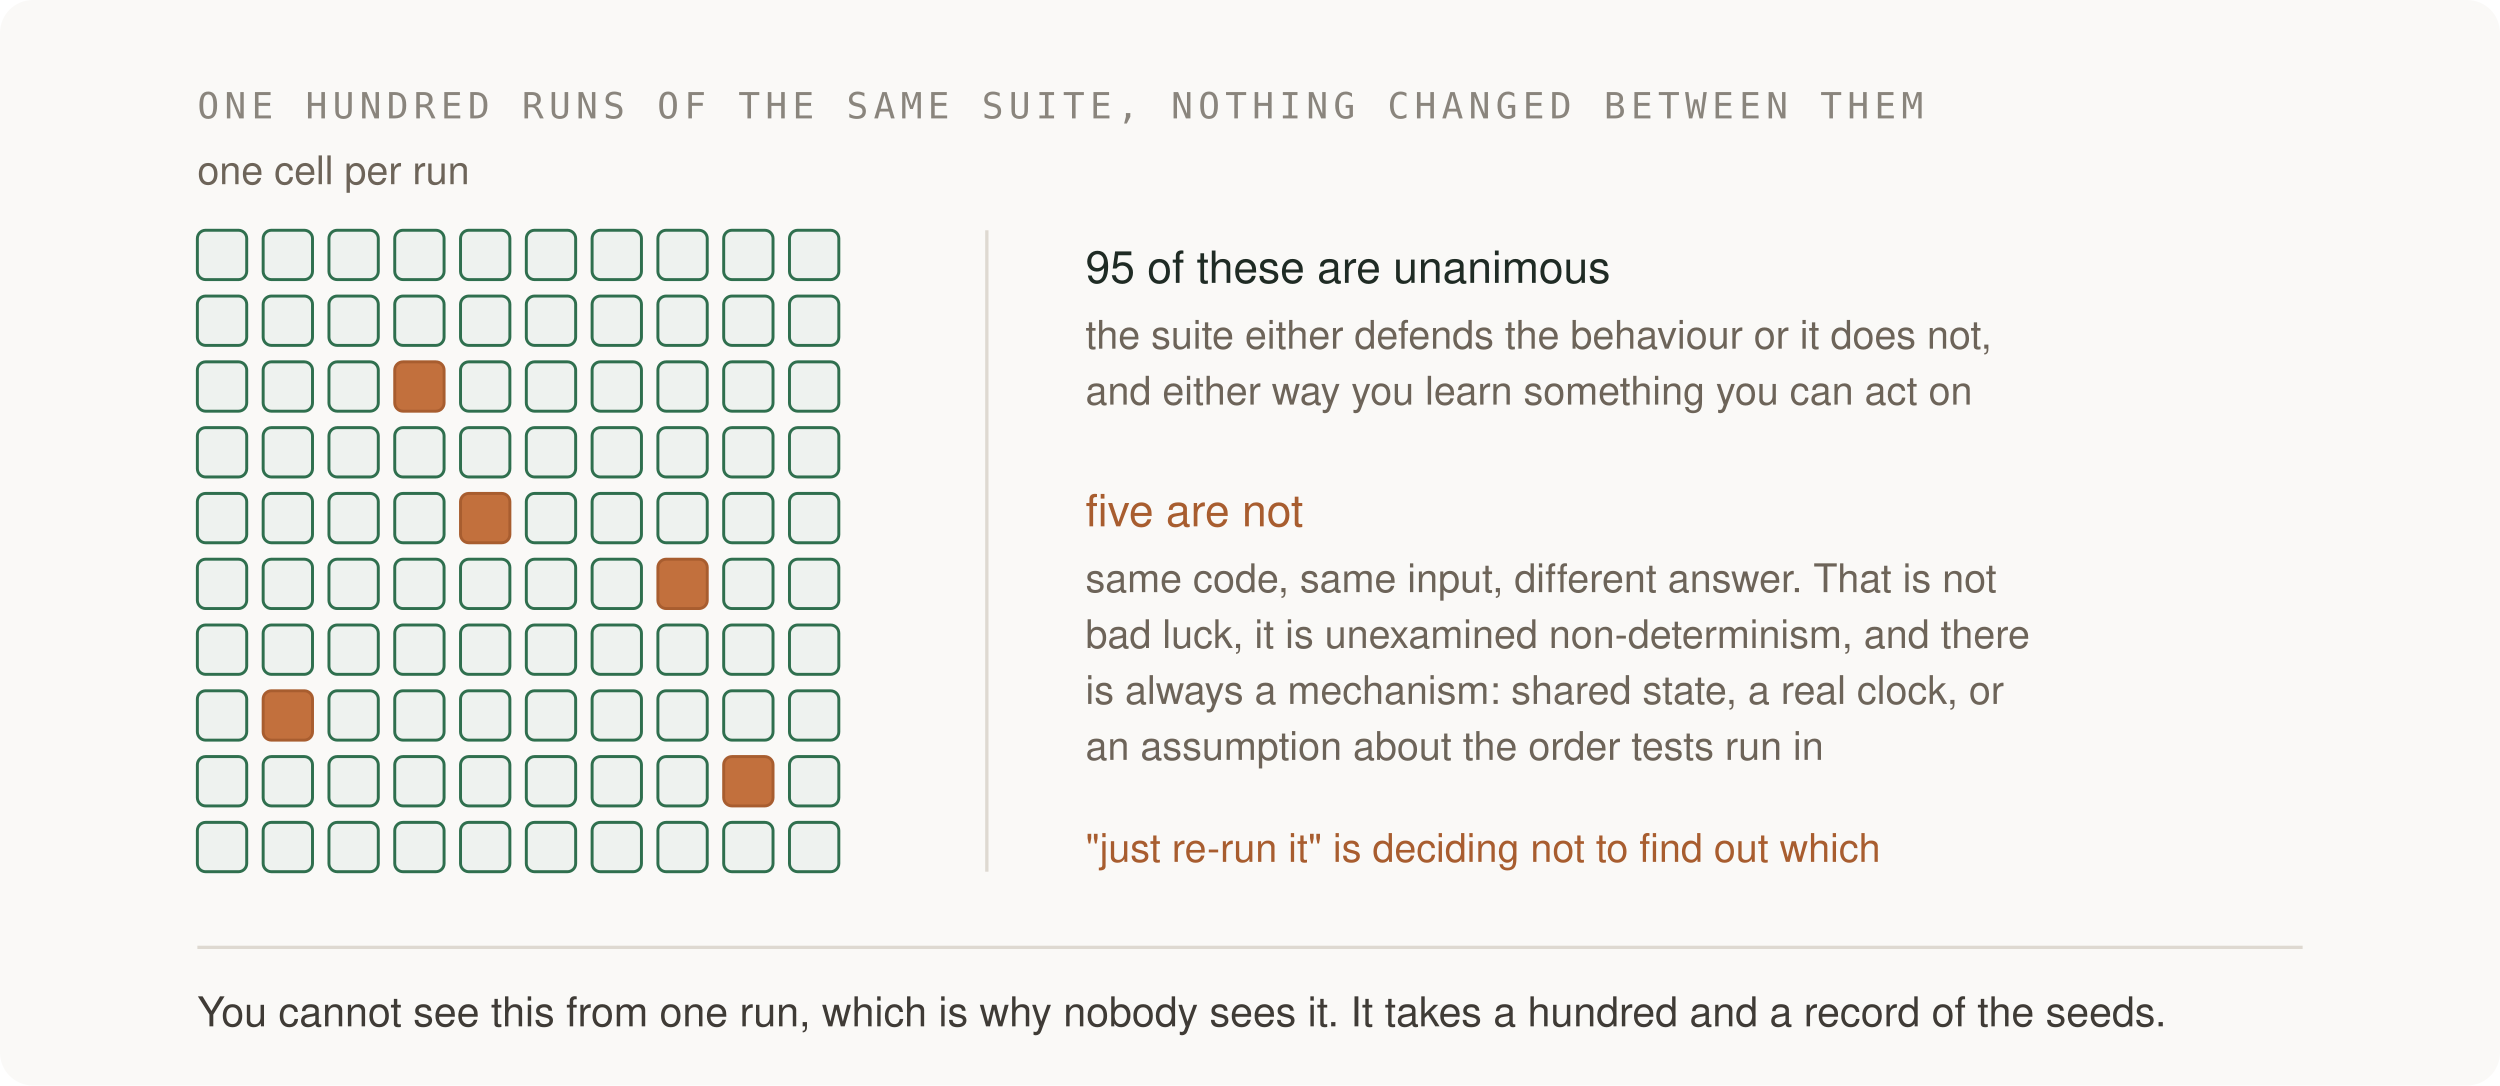
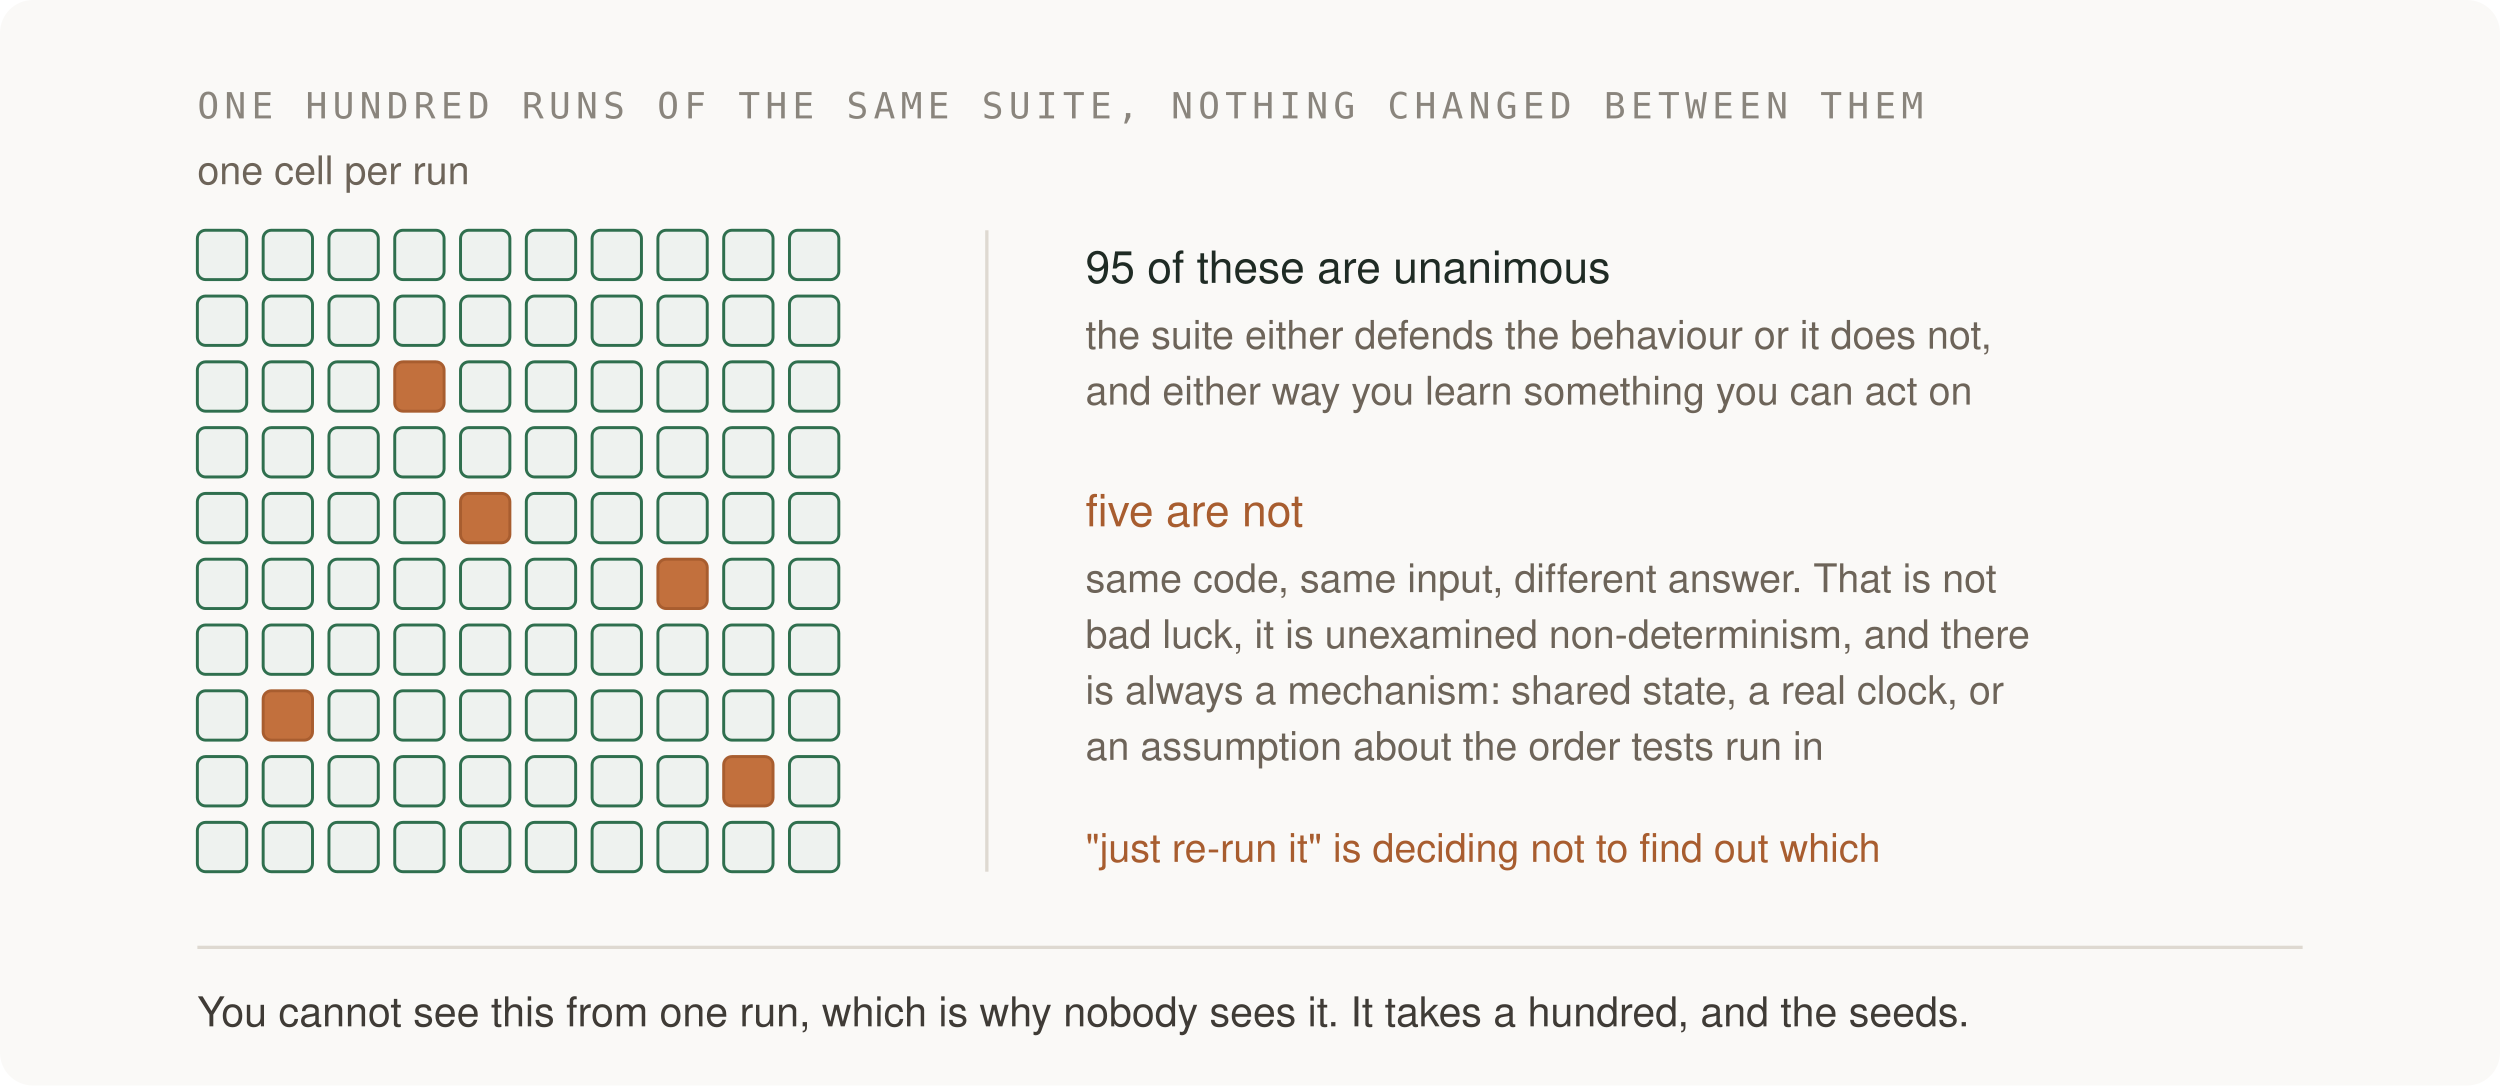
<svg xmlns="http://www.w3.org/2000/svg" viewBox="0 0 760 330" width="760" height="330" role="img" aria-label="A grid of one hundred runs of the same test suite. Ninety-five cells are a steady green, meaning the test passed every time. Five cells flicker to a warm colour at irregular intervals, meaning those tests passed and failed on identical input. Those five are the flakes.">
  <rect width="760" height="330" rx="10" fill="#faf9f7" />
  <text x="60" y="36" font-family="ui-monospace, SFMono-Regular, Menlo, monospace" font-size="11" fill="#8a857d" letter-spacing="1.6">ONE HUNDRED RUNS OF THE SAME SUITE, NOTHING CHANGED BETWEEN THEM</text>
  <text x="60" y="56" font-family="ui-sans-serif, -apple-system, Segoe UI, Helvetica, Arial, sans-serif" font-size="12" fill="#6d6459">one cell per run</text>
  <rect x="60" y="70" width="15" height="15" rx="2.5" fill="#eef2ef" stroke="#2f6f4e" stroke-width="0.9" />
  <rect x="80" y="70" width="15" height="15" rx="2.5" fill="#eef2ef" stroke="#2f6f4e" stroke-width="0.9" />
  <rect x="100" y="70" width="15" height="15" rx="2.5" fill="#eef2ef" stroke="#2f6f4e" stroke-width="0.9" />
  <rect x="120" y="70" width="15" height="15" rx="2.5" fill="#eef2ef" stroke="#2f6f4e" stroke-width="0.9" />
  <rect x="140" y="70" width="15" height="15" rx="2.5" fill="#eef2ef" stroke="#2f6f4e" stroke-width="0.9" />
  <rect x="160" y="70" width="15" height="15" rx="2.5" fill="#eef2ef" stroke="#2f6f4e" stroke-width="0.9" />
  <rect x="180" y="70" width="15" height="15" rx="2.5" fill="#eef2ef" stroke="#2f6f4e" stroke-width="0.9" />
  <rect x="200" y="70" width="15" height="15" rx="2.5" fill="#eef2ef" stroke="#2f6f4e" stroke-width="0.9" />
  <rect x="220" y="70" width="15" height="15" rx="2.5" fill="#eef2ef" stroke="#2f6f4e" stroke-width="0.9" />
  <rect x="240" y="70" width="15" height="15" rx="2.5" fill="#eef2ef" stroke="#2f6f4e" stroke-width="0.9" />
  <rect x="60" y="90" width="15" height="15" rx="2.5" fill="#eef2ef" stroke="#2f6f4e" stroke-width="0.9" />
  <rect x="80" y="90" width="15" height="15" rx="2.5" fill="#eef2ef" stroke="#2f6f4e" stroke-width="0.9" />
  <rect x="100" y="90" width="15" height="15" rx="2.5" fill="#eef2ef" stroke="#2f6f4e" stroke-width="0.9" />
  <rect x="120" y="90" width="15" height="15" rx="2.5" fill="#eef2ef" stroke="#2f6f4e" stroke-width="0.9" />
  <rect x="140" y="90" width="15" height="15" rx="2.5" fill="#eef2ef" stroke="#2f6f4e" stroke-width="0.9" />
  <rect x="160" y="90" width="15" height="15" rx="2.5" fill="#eef2ef" stroke="#2f6f4e" stroke-width="0.9" />
  <rect x="180" y="90" width="15" height="15" rx="2.5" fill="#eef2ef" stroke="#2f6f4e" stroke-width="0.9" />
  <rect x="200" y="90" width="15" height="15" rx="2.5" fill="#eef2ef" stroke="#2f6f4e" stroke-width="0.9" />
  <rect x="220" y="90" width="15" height="15" rx="2.5" fill="#eef2ef" stroke="#2f6f4e" stroke-width="0.9" />
  <rect x="240" y="90" width="15" height="15" rx="2.5" fill="#eef2ef" stroke="#2f6f4e" stroke-width="0.9" />
  <rect x="60" y="110" width="15" height="15" rx="2.5" fill="#eef2ef" stroke="#2f6f4e" stroke-width="0.9" />
  <rect x="80" y="110" width="15" height="15" rx="2.5" fill="#eef2ef" stroke="#2f6f4e" stroke-width="0.9" />
  <rect x="100" y="110" width="15" height="15" rx="2.5" fill="#eef2ef" stroke="#2f6f4e" stroke-width="0.9" />
  <rect x="120" y="110" width="15" height="15" rx="2.5" fill="#c2703d" stroke="#a85d2f" stroke-width="0.9">
    <animate attributeName="fill" values="#c2703d;#eef2ef;#eef2ef;#c2703d;#c2703d" keyTimes="0;0.12;0.62;0.72;1" dur="2.9s" begin="0.0s" repeatCount="indefinite" />
    <animate attributeName="stroke" values="#a85d2f;#2f6f4e;#2f6f4e;#a85d2f;#a85d2f" keyTimes="0;0.12;0.62;0.72;1" dur="2.9s" begin="0.0s" repeatCount="indefinite" />
  </rect>
  <rect x="140" y="110" width="15" height="15" rx="2.5" fill="#eef2ef" stroke="#2f6f4e" stroke-width="0.9" />
  <rect x="160" y="110" width="15" height="15" rx="2.5" fill="#eef2ef" stroke="#2f6f4e" stroke-width="0.9" />
  <rect x="180" y="110" width="15" height="15" rx="2.5" fill="#eef2ef" stroke="#2f6f4e" stroke-width="0.9" />
  <rect x="200" y="110" width="15" height="15" rx="2.5" fill="#eef2ef" stroke="#2f6f4e" stroke-width="0.9" />
  <rect x="220" y="110" width="15" height="15" rx="2.5" fill="#eef2ef" stroke="#2f6f4e" stroke-width="0.9" />
  <rect x="240" y="110" width="15" height="15" rx="2.5" fill="#eef2ef" stroke="#2f6f4e" stroke-width="0.9" />
  <rect x="60" y="130" width="15" height="15" rx="2.5" fill="#eef2ef" stroke="#2f6f4e" stroke-width="0.9" />
  <rect x="80" y="130" width="15" height="15" rx="2.5" fill="#eef2ef" stroke="#2f6f4e" stroke-width="0.9" />
  <rect x="100" y="130" width="15" height="15" rx="2.5" fill="#eef2ef" stroke="#2f6f4e" stroke-width="0.9" />
  <rect x="120" y="130" width="15" height="15" rx="2.5" fill="#eef2ef" stroke="#2f6f4e" stroke-width="0.9" />
  <rect x="140" y="130" width="15" height="15" rx="2.5" fill="#eef2ef" stroke="#2f6f4e" stroke-width="0.9" />
  <rect x="160" y="130" width="15" height="15" rx="2.5" fill="#eef2ef" stroke="#2f6f4e" stroke-width="0.9" />
  <rect x="180" y="130" width="15" height="15" rx="2.5" fill="#eef2ef" stroke="#2f6f4e" stroke-width="0.9" />
  <rect x="200" y="130" width="15" height="15" rx="2.5" fill="#eef2ef" stroke="#2f6f4e" stroke-width="0.9" />
  <rect x="220" y="130" width="15" height="15" rx="2.5" fill="#eef2ef" stroke="#2f6f4e" stroke-width="0.9" />
  <rect x="240" y="130" width="15" height="15" rx="2.5" fill="#eef2ef" stroke="#2f6f4e" stroke-width="0.9" />
  <rect x="60" y="150" width="15" height="15" rx="2.5" fill="#eef2ef" stroke="#2f6f4e" stroke-width="0.9" />
  <rect x="80" y="150" width="15" height="15" rx="2.5" fill="#eef2ef" stroke="#2f6f4e" stroke-width="0.9" />
  <rect x="100" y="150" width="15" height="15" rx="2.5" fill="#eef2ef" stroke="#2f6f4e" stroke-width="0.9" />
  <rect x="120" y="150" width="15" height="15" rx="2.5" fill="#eef2ef" stroke="#2f6f4e" stroke-width="0.9" />
  <rect x="140" y="150" width="15" height="15" rx="2.5" fill="#c2703d" stroke="#a85d2f" stroke-width="0.9">
    <animate attributeName="fill" values="#c2703d;#eef2ef;#eef2ef;#c2703d;#c2703d" keyTimes="0;0.12;0.62;0.72;1" dur="6.3s" begin="0.4s" repeatCount="indefinite" />
    <animate attributeName="stroke" values="#a85d2f;#2f6f4e;#2f6f4e;#a85d2f;#a85d2f" keyTimes="0;0.12;0.62;0.72;1" dur="6.3s" begin="0.4s" repeatCount="indefinite" />
  </rect>
  <rect x="160" y="150" width="15" height="15" rx="2.5" fill="#eef2ef" stroke="#2f6f4e" stroke-width="0.9" />
  <rect x="180" y="150" width="15" height="15" rx="2.5" fill="#eef2ef" stroke="#2f6f4e" stroke-width="0.9" />
  <rect x="200" y="150" width="15" height="15" rx="2.5" fill="#eef2ef" stroke="#2f6f4e" stroke-width="0.9" />
  <rect x="220" y="150" width="15" height="15" rx="2.5" fill="#eef2ef" stroke="#2f6f4e" stroke-width="0.9" />
  <rect x="240" y="150" width="15" height="15" rx="2.5" fill="#eef2ef" stroke="#2f6f4e" stroke-width="0.9" />
  <rect x="60" y="170" width="15" height="15" rx="2.5" fill="#eef2ef" stroke="#2f6f4e" stroke-width="0.9" />
  <rect x="80" y="170" width="15" height="15" rx="2.5" fill="#eef2ef" stroke="#2f6f4e" stroke-width="0.9" />
  <rect x="100" y="170" width="15" height="15" rx="2.5" fill="#eef2ef" stroke="#2f6f4e" stroke-width="0.9" />
  <rect x="120" y="170" width="15" height="15" rx="2.5" fill="#eef2ef" stroke="#2f6f4e" stroke-width="0.9" />
  <rect x="140" y="170" width="15" height="15" rx="2.5" fill="#eef2ef" stroke="#2f6f4e" stroke-width="0.9" />
  <rect x="160" y="170" width="15" height="15" rx="2.5" fill="#eef2ef" stroke="#2f6f4e" stroke-width="0.9" />
  <rect x="180" y="170" width="15" height="15" rx="2.5" fill="#eef2ef" stroke="#2f6f4e" stroke-width="0.9" />
  <rect x="200" y="170" width="15" height="15" rx="2.5" fill="#c2703d" stroke="#a85d2f" stroke-width="0.9">
    <animate attributeName="fill" values="#c2703d;#eef2ef;#eef2ef;#c2703d;#c2703d" keyTimes="0;0.12;0.62;0.72;1" dur="4.3s" begin="1.1s" repeatCount="indefinite" />
    <animate attributeName="stroke" values="#a85d2f;#2f6f4e;#2f6f4e;#a85d2f;#a85d2f" keyTimes="0;0.12;0.62;0.72;1" dur="4.3s" begin="1.1s" repeatCount="indefinite" />
  </rect>
  <rect x="220" y="170" width="15" height="15" rx="2.5" fill="#eef2ef" stroke="#2f6f4e" stroke-width="0.9" />
  <rect x="240" y="170" width="15" height="15" rx="2.5" fill="#eef2ef" stroke="#2f6f4e" stroke-width="0.9" />
  <rect x="60" y="190" width="15" height="15" rx="2.5" fill="#eef2ef" stroke="#2f6f4e" stroke-width="0.9" />
  <rect x="80" y="190" width="15" height="15" rx="2.5" fill="#eef2ef" stroke="#2f6f4e" stroke-width="0.9" />
  <rect x="100" y="190" width="15" height="15" rx="2.5" fill="#eef2ef" stroke="#2f6f4e" stroke-width="0.9" />
  <rect x="120" y="190" width="15" height="15" rx="2.5" fill="#eef2ef" stroke="#2f6f4e" stroke-width="0.9" />
  <rect x="140" y="190" width="15" height="15" rx="2.5" fill="#eef2ef" stroke="#2f6f4e" stroke-width="0.9" />
  <rect x="160" y="190" width="15" height="15" rx="2.5" fill="#eef2ef" stroke="#2f6f4e" stroke-width="0.9" />
  <rect x="180" y="190" width="15" height="15" rx="2.5" fill="#eef2ef" stroke="#2f6f4e" stroke-width="0.9" />
  <rect x="200" y="190" width="15" height="15" rx="2.5" fill="#eef2ef" stroke="#2f6f4e" stroke-width="0.9" />
  <rect x="220" y="190" width="15" height="15" rx="2.5" fill="#eef2ef" stroke="#2f6f4e" stroke-width="0.9" />
  <rect x="240" y="190" width="15" height="15" rx="2.5" fill="#eef2ef" stroke="#2f6f4e" stroke-width="0.9" />
  <rect x="60" y="210" width="15" height="15" rx="2.5" fill="#eef2ef" stroke="#2f6f4e" stroke-width="0.9" />
  <rect x="80" y="210" width="15" height="15" rx="2.5" fill="#c2703d" stroke="#a85d2f" stroke-width="0.9">
    <animate attributeName="fill" values="#c2703d;#eef2ef;#eef2ef;#c2703d;#c2703d" keyTimes="0;0.12;0.62;0.72;1" dur="3.7s" begin="0.6s" repeatCount="indefinite" />
    <animate attributeName="stroke" values="#a85d2f;#2f6f4e;#2f6f4e;#a85d2f;#a85d2f" keyTimes="0;0.12;0.62;0.72;1" dur="3.7s" begin="0.6s" repeatCount="indefinite" />
  </rect>
  <rect x="100" y="210" width="15" height="15" rx="2.5" fill="#eef2ef" stroke="#2f6f4e" stroke-width="0.9" />
  <rect x="120" y="210" width="15" height="15" rx="2.5" fill="#eef2ef" stroke="#2f6f4e" stroke-width="0.9" />
  <rect x="140" y="210" width="15" height="15" rx="2.5" fill="#eef2ef" stroke="#2f6f4e" stroke-width="0.9" />
  <rect x="160" y="210" width="15" height="15" rx="2.5" fill="#eef2ef" stroke="#2f6f4e" stroke-width="0.9" />
  <rect x="180" y="210" width="15" height="15" rx="2.5" fill="#eef2ef" stroke="#2f6f4e" stroke-width="0.9" />
  <rect x="200" y="210" width="15" height="15" rx="2.5" fill="#eef2ef" stroke="#2f6f4e" stroke-width="0.9" />
  <rect x="220" y="210" width="15" height="15" rx="2.5" fill="#eef2ef" stroke="#2f6f4e" stroke-width="0.9" />
  <rect x="240" y="210" width="15" height="15" rx="2.5" fill="#eef2ef" stroke="#2f6f4e" stroke-width="0.9" />
  <rect x="60" y="230" width="15" height="15" rx="2.5" fill="#eef2ef" stroke="#2f6f4e" stroke-width="0.9" />
  <rect x="80" y="230" width="15" height="15" rx="2.5" fill="#eef2ef" stroke="#2f6f4e" stroke-width="0.9" />
  <rect x="100" y="230" width="15" height="15" rx="2.5" fill="#eef2ef" stroke="#2f6f4e" stroke-width="0.9" />
  <rect x="120" y="230" width="15" height="15" rx="2.5" fill="#eef2ef" stroke="#2f6f4e" stroke-width="0.9" />
  <rect x="140" y="230" width="15" height="15" rx="2.5" fill="#eef2ef" stroke="#2f6f4e" stroke-width="0.9" />
  <rect x="160" y="230" width="15" height="15" rx="2.5" fill="#eef2ef" stroke="#2f6f4e" stroke-width="0.9" />
  <rect x="180" y="230" width="15" height="15" rx="2.5" fill="#eef2ef" stroke="#2f6f4e" stroke-width="0.9" />
  <rect x="200" y="230" width="15" height="15" rx="2.5" fill="#eef2ef" stroke="#2f6f4e" stroke-width="0.9" />
  <rect x="220" y="230" width="15" height="15" rx="2.5" fill="#c2703d" stroke="#a85d2f" stroke-width="0.9">
    <animate attributeName="fill" values="#c2703d;#eef2ef;#eef2ef;#c2703d;#c2703d" keyTimes="0;0.12;0.62;0.72;1" dur="5.1s" begin="2.2s" repeatCount="indefinite" />
    <animate attributeName="stroke" values="#a85d2f;#2f6f4e;#2f6f4e;#a85d2f;#a85d2f" keyTimes="0;0.12;0.62;0.72;1" dur="5.1s" begin="2.2s" repeatCount="indefinite" />
  </rect>
  <rect x="240" y="230" width="15" height="15" rx="2.5" fill="#eef2ef" stroke="#2f6f4e" stroke-width="0.9" />
  <rect x="60" y="250" width="15" height="15" rx="2.5" fill="#eef2ef" stroke="#2f6f4e" stroke-width="0.9" />
  <rect x="80" y="250" width="15" height="15" rx="2.5" fill="#eef2ef" stroke="#2f6f4e" stroke-width="0.9" />
  <rect x="100" y="250" width="15" height="15" rx="2.5" fill="#eef2ef" stroke="#2f6f4e" stroke-width="0.9" />
  <rect x="120" y="250" width="15" height="15" rx="2.5" fill="#eef2ef" stroke="#2f6f4e" stroke-width="0.9" />
  <rect x="140" y="250" width="15" height="15" rx="2.5" fill="#eef2ef" stroke="#2f6f4e" stroke-width="0.9" />
  <rect x="160" y="250" width="15" height="15" rx="2.5" fill="#eef2ef" stroke="#2f6f4e" stroke-width="0.9" />
  <rect x="180" y="250" width="15" height="15" rx="2.5" fill="#eef2ef" stroke="#2f6f4e" stroke-width="0.9" />
  <rect x="200" y="250" width="15" height="15" rx="2.5" fill="#eef2ef" stroke="#2f6f4e" stroke-width="0.9" />
  <rect x="220" y="250" width="15" height="15" rx="2.5" fill="#eef2ef" stroke="#2f6f4e" stroke-width="0.9" />
  <rect x="240" y="250" width="15" height="15" rx="2.5" fill="#eef2ef" stroke="#2f6f4e" stroke-width="0.9" />
  <line x1="300" y1="70" x2="300" y2="265" stroke="#ded9d1" stroke-width="1" />
  <text x="330" y="86" font-family="ui-sans-serif, -apple-system, Segoe UI, Helvetica, Arial, sans-serif" font-size="13.5" fill="#1f2b24">95 of these are unanimous</text>
  <text x="330" y="106" font-family="ui-sans-serif, -apple-system, Segoe UI, Helvetica, Arial, sans-serif" font-size="12" fill="#6d6459">the suite either defends the behaviour or it does not,</text>
  <text x="330" y="123" font-family="ui-sans-serif, -apple-system, Segoe UI, Helvetica, Arial, sans-serif" font-size="12" fill="#6d6459">and either way you learn something you can act on</text>
  <text x="330" y="160" font-family="ui-sans-serif, -apple-system, Segoe UI, Helvetica, Arial, sans-serif" font-size="13.5" fill="#a85d2f">five are not</text>
  <text x="330" y="180" font-family="ui-sans-serif, -apple-system, Segoe UI, Helvetica, Arial, sans-serif" font-size="12" fill="#6d6459">same code, same input, different answer. That is not</text>
  <text x="330" y="197" font-family="ui-sans-serif, -apple-system, Segoe UI, Helvetica, Arial, sans-serif" font-size="12" fill="#6d6459">bad luck, it is unexamined non-determinism, and there</text>
  <text x="330" y="214" font-family="ui-sans-serif, -apple-system, Segoe UI, Helvetica, Arial, sans-serif" font-size="12" fill="#6d6459">is always a mechanism: shared state, a real clock, or</text>
  <text x="330" y="231" font-family="ui-sans-serif, -apple-system, Segoe UI, Helvetica, Arial, sans-serif" font-size="12" fill="#6d6459">an assumption about the order tests run in</text>
  <text x="330" y="262" font-family="ui-sans-serif, -apple-system, Segoe UI, Helvetica, Arial, sans-serif" font-size="12" fill="#a85d2f">"just re-run it" is deciding not to find out which</text>
  <line x1="60" y1="288" x2="700" y2="288" stroke="#ded9d1" stroke-width="1" />
-   <text x="60" y="312" font-family="ui-sans-serif, -apple-system, Segoe UI, Helvetica, Arial, sans-serif" font-size="12.5" fill="#3f3b36">You cannot see this from one run, which is why nobody sees it. It takes a hundred and a record of the seeds.</text>
+   <text x="60" y="312" font-family="ui-sans-serif, -apple-system, Segoe UI, Helvetica, Arial, sans-serif" font-size="12.5" fill="#3f3b36">You cannot see this from one run, which is why nobody sees it. It takes a hundred, and the seeds.</text>
</svg>
